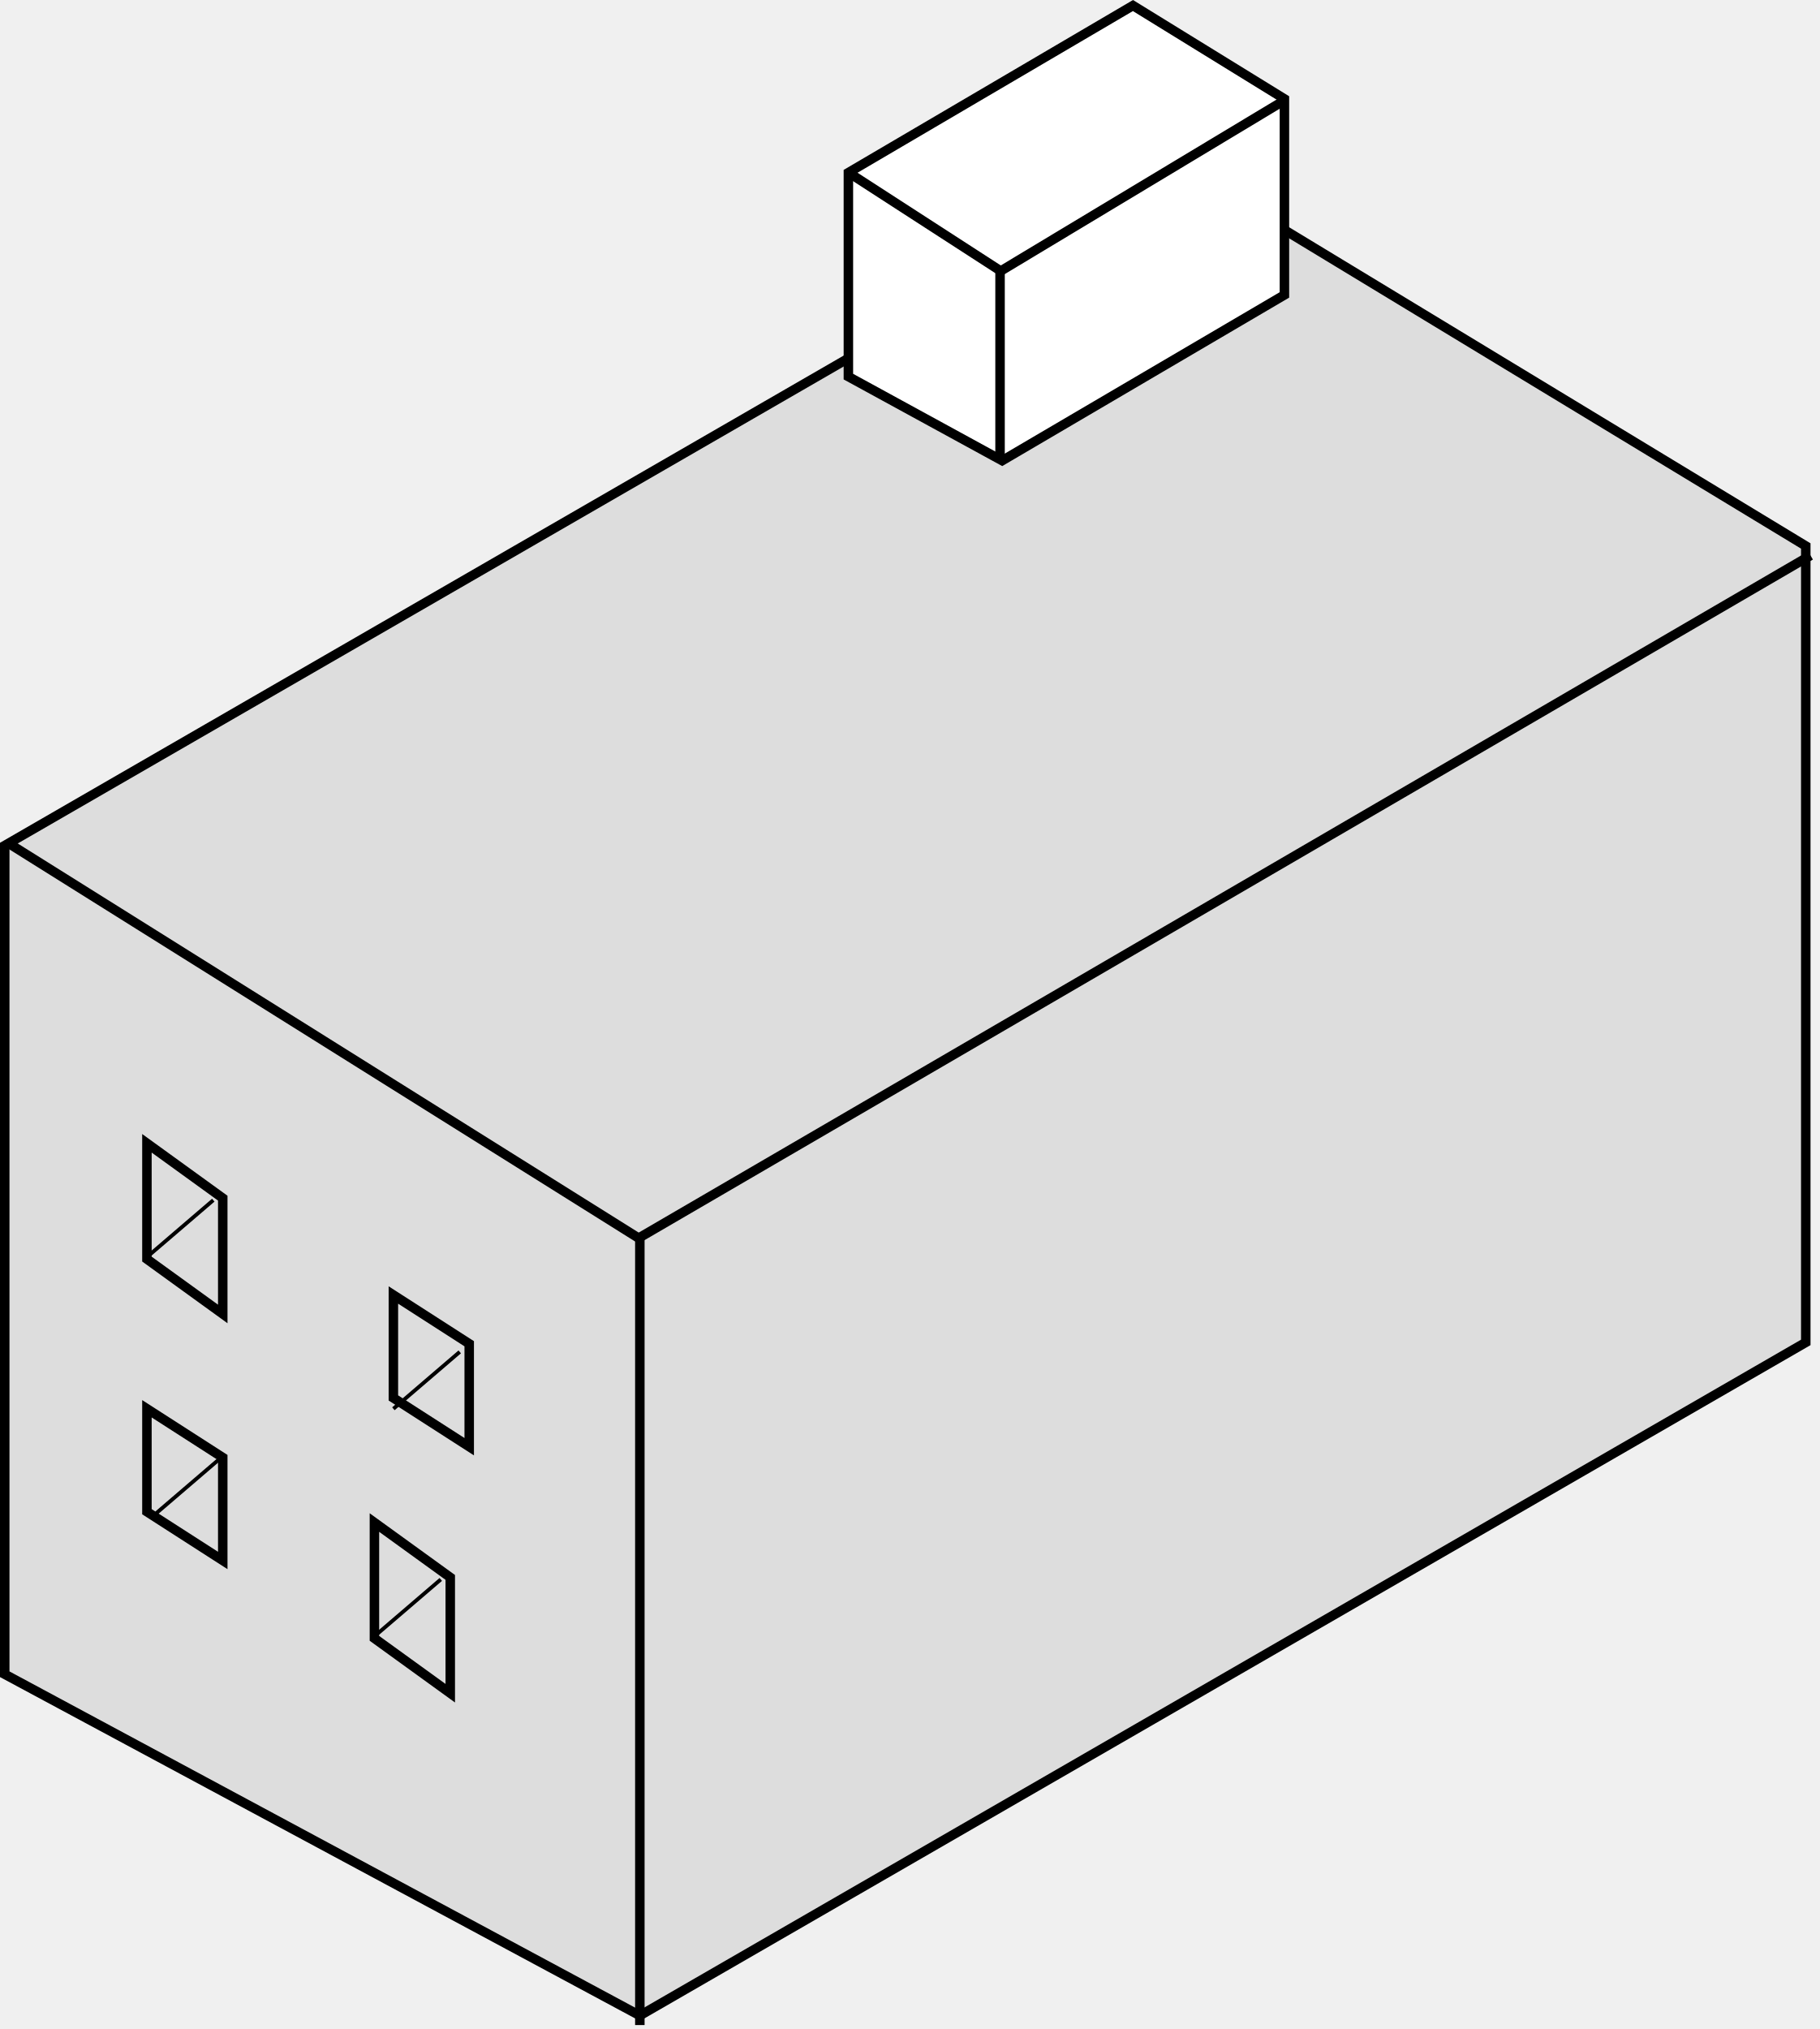
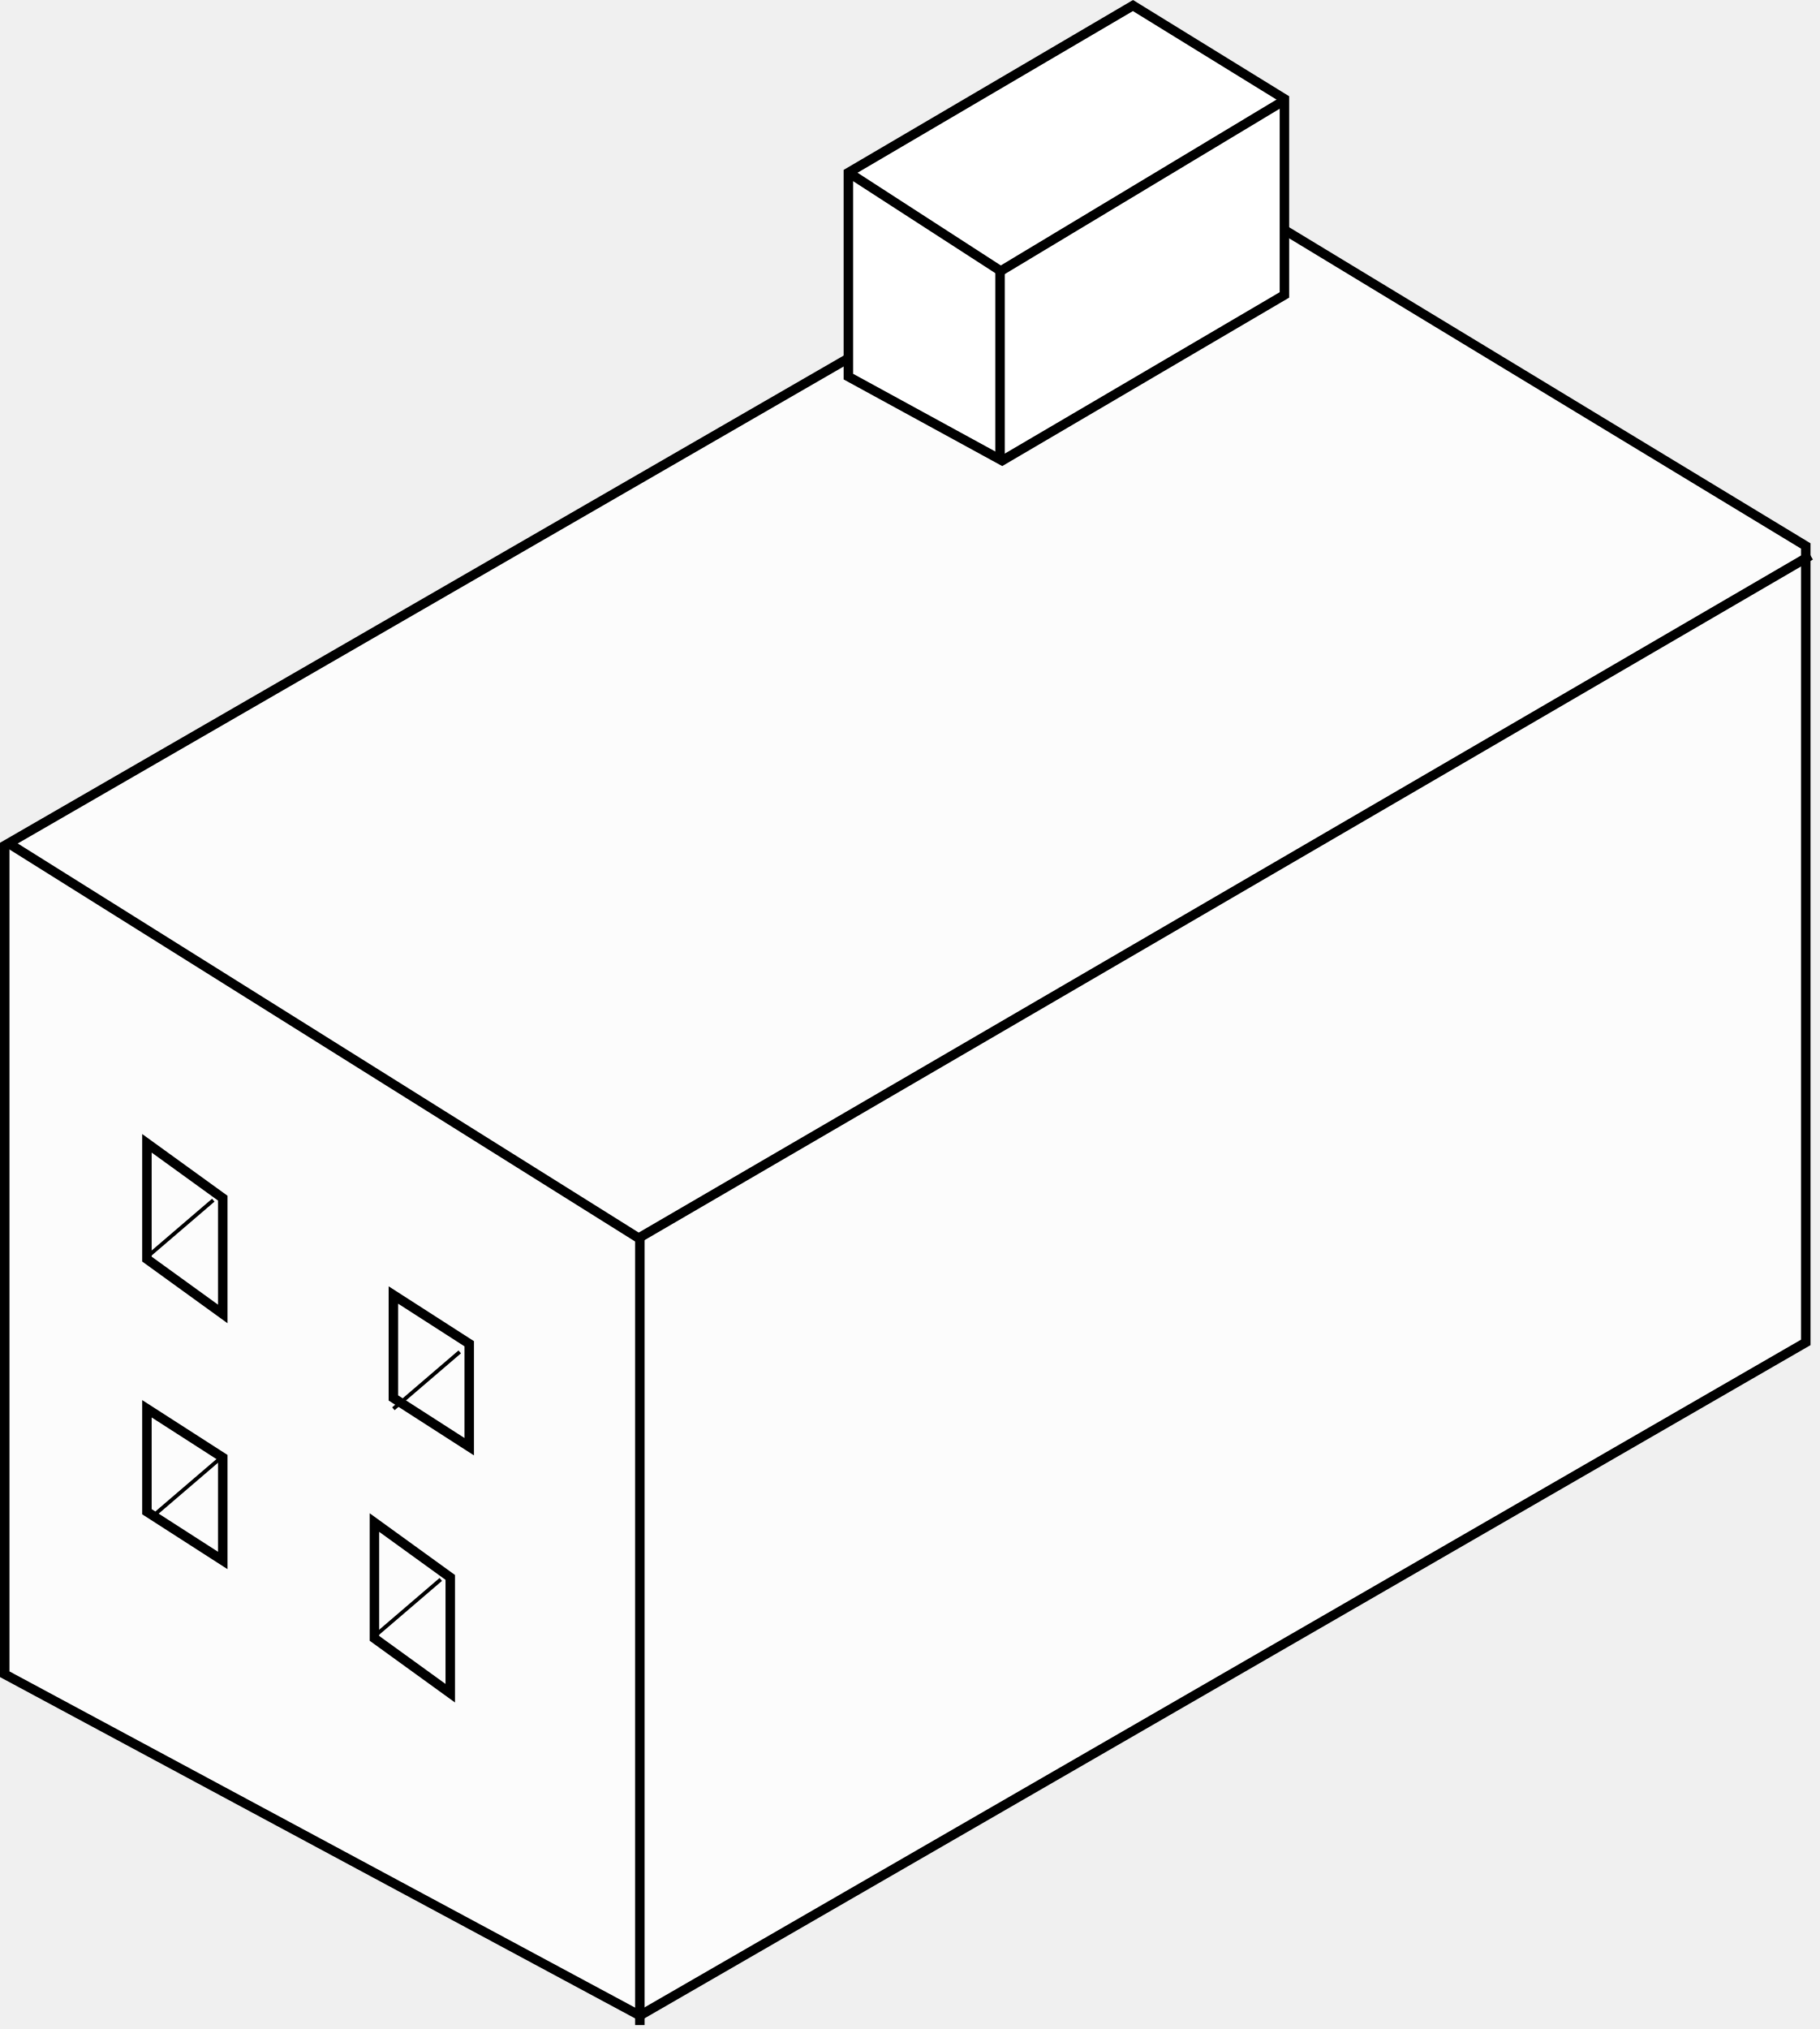
<svg xmlns="http://www.w3.org/2000/svg" width="96" height="107" viewBox="0 0 96 107" fill="none">
-   <path d="M95.25 70.792L33.75 106.292L0.25 88.292V44.588L62.25 8.792L95.25 28.792V70.792Z" fill="#DDDDDD" stroke="black" stroke-width="0.5" />
+   <path d="M95.25 70.792L33.75 106.292L0.25 88.292V44.588L62.25 8.792L95.25 28.792V70.792Z" fill="#FCFCFC" stroke="black" stroke-width="0.5" />
  <path d="M95.5 29.292L33.686 65.292L0.5 44.503" stroke="black" stroke-width="0.5" />
  <path d="M33.75 106.792V65.292" stroke="black" stroke-width="0.5" />
  <path d="M67.75 15.553L52.861 24.292L44.75 19.861V9.103L59.761 0.292L67.75 5.215V15.553Z" fill="white" stroke="black" stroke-width="0.5" />
  <path d="M67.75 5.292L52.785 14.292L44.75 9.095" stroke="black" stroke-width="0.5" />
  <path d="M52.75 24.292V14.292" stroke="black" stroke-width="0.5" />
  <path d="M7.75 66.399V60.292L11.75 63.185V69.292L7.75 66.399Z" stroke="black" stroke-width="0.5" />
  <path d="M7.75 79.721V74.292L11.75 76.863V82.292L7.75 79.721Z" stroke="black" stroke-width="0.5" />
  <path d="M19.75 86.399V80.292L23.75 83.185V89.292L19.75 86.399Z" stroke="black" stroke-width="0.5" />
  <path d="M20.75 73.721V68.292L24.75 70.863V76.292L20.75 73.721Z" stroke="black" stroke-width="0.5" />
  <path d="M8.25 79.792L11.75 76.792" stroke="black" stroke-width="0.2" />
  <path d="M19.75 86.292L23.25 83.292" stroke="black" stroke-width="0.2" />
  <path d="M20.75 74.292L24.25 71.292" stroke="black" stroke-width="0.2" />
  <path d="M7.75 66.292L11.25 63.292" stroke="black" stroke-width="0.2" />
</svg>
